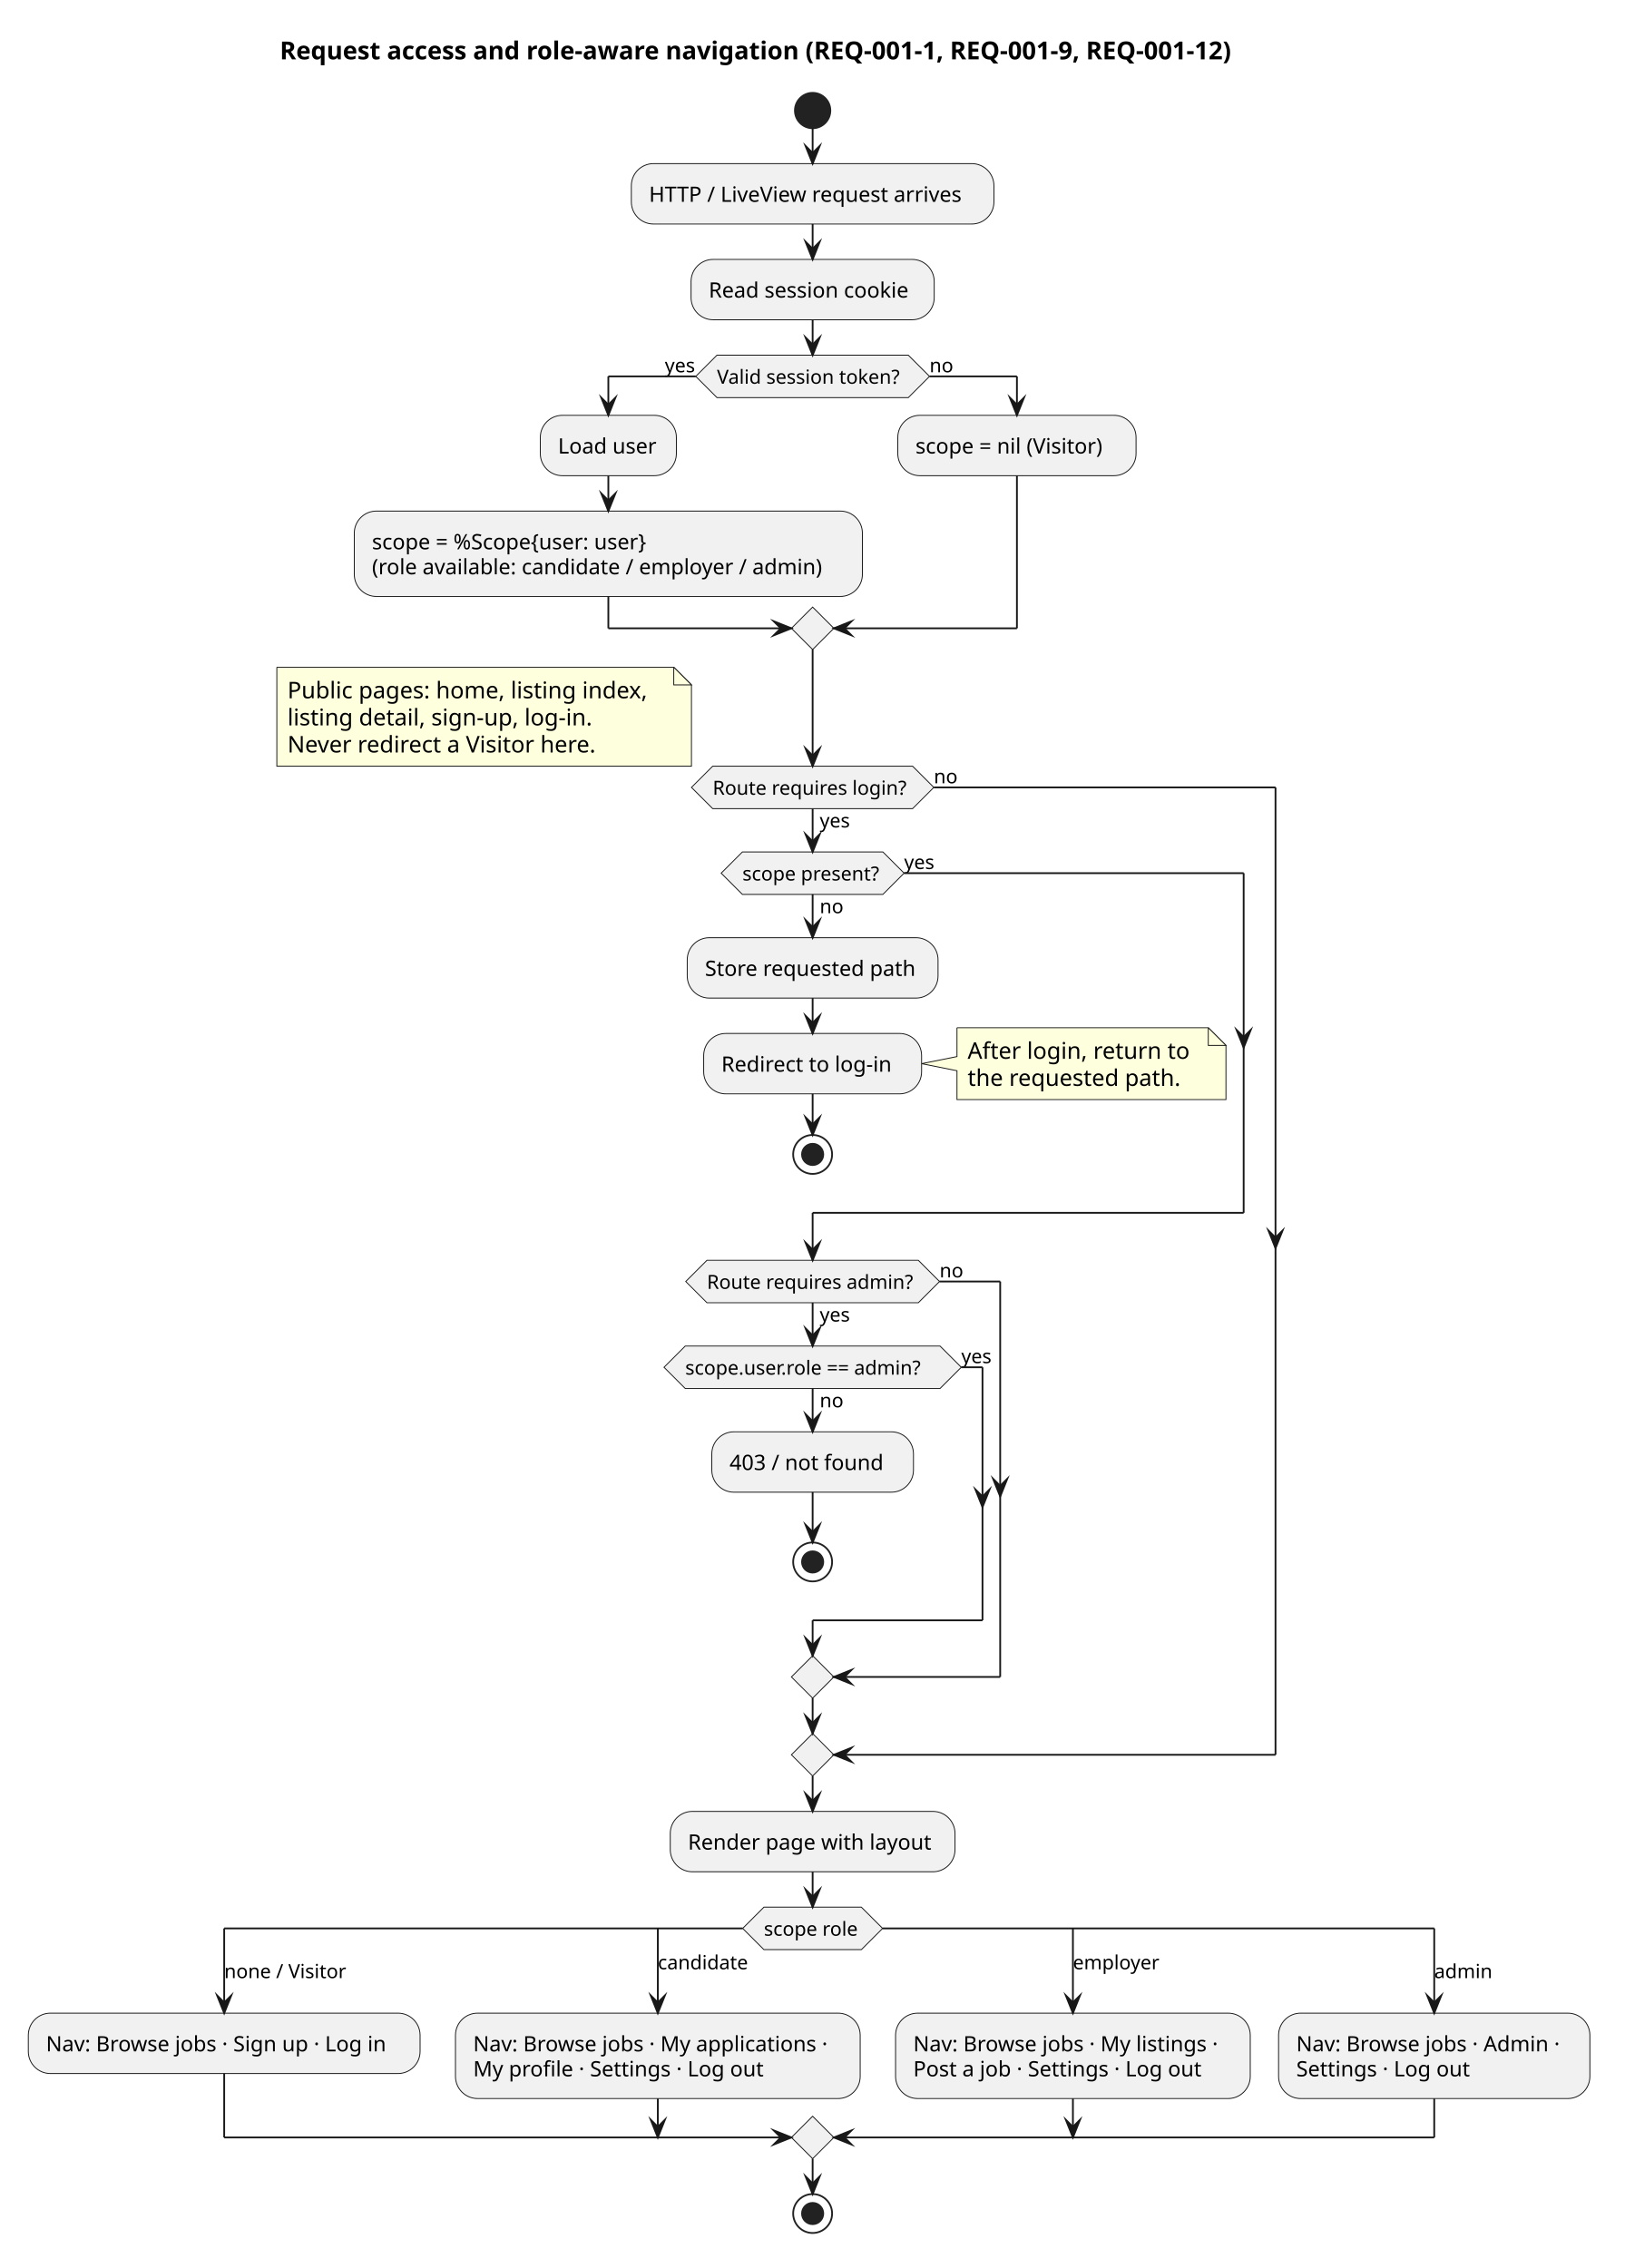
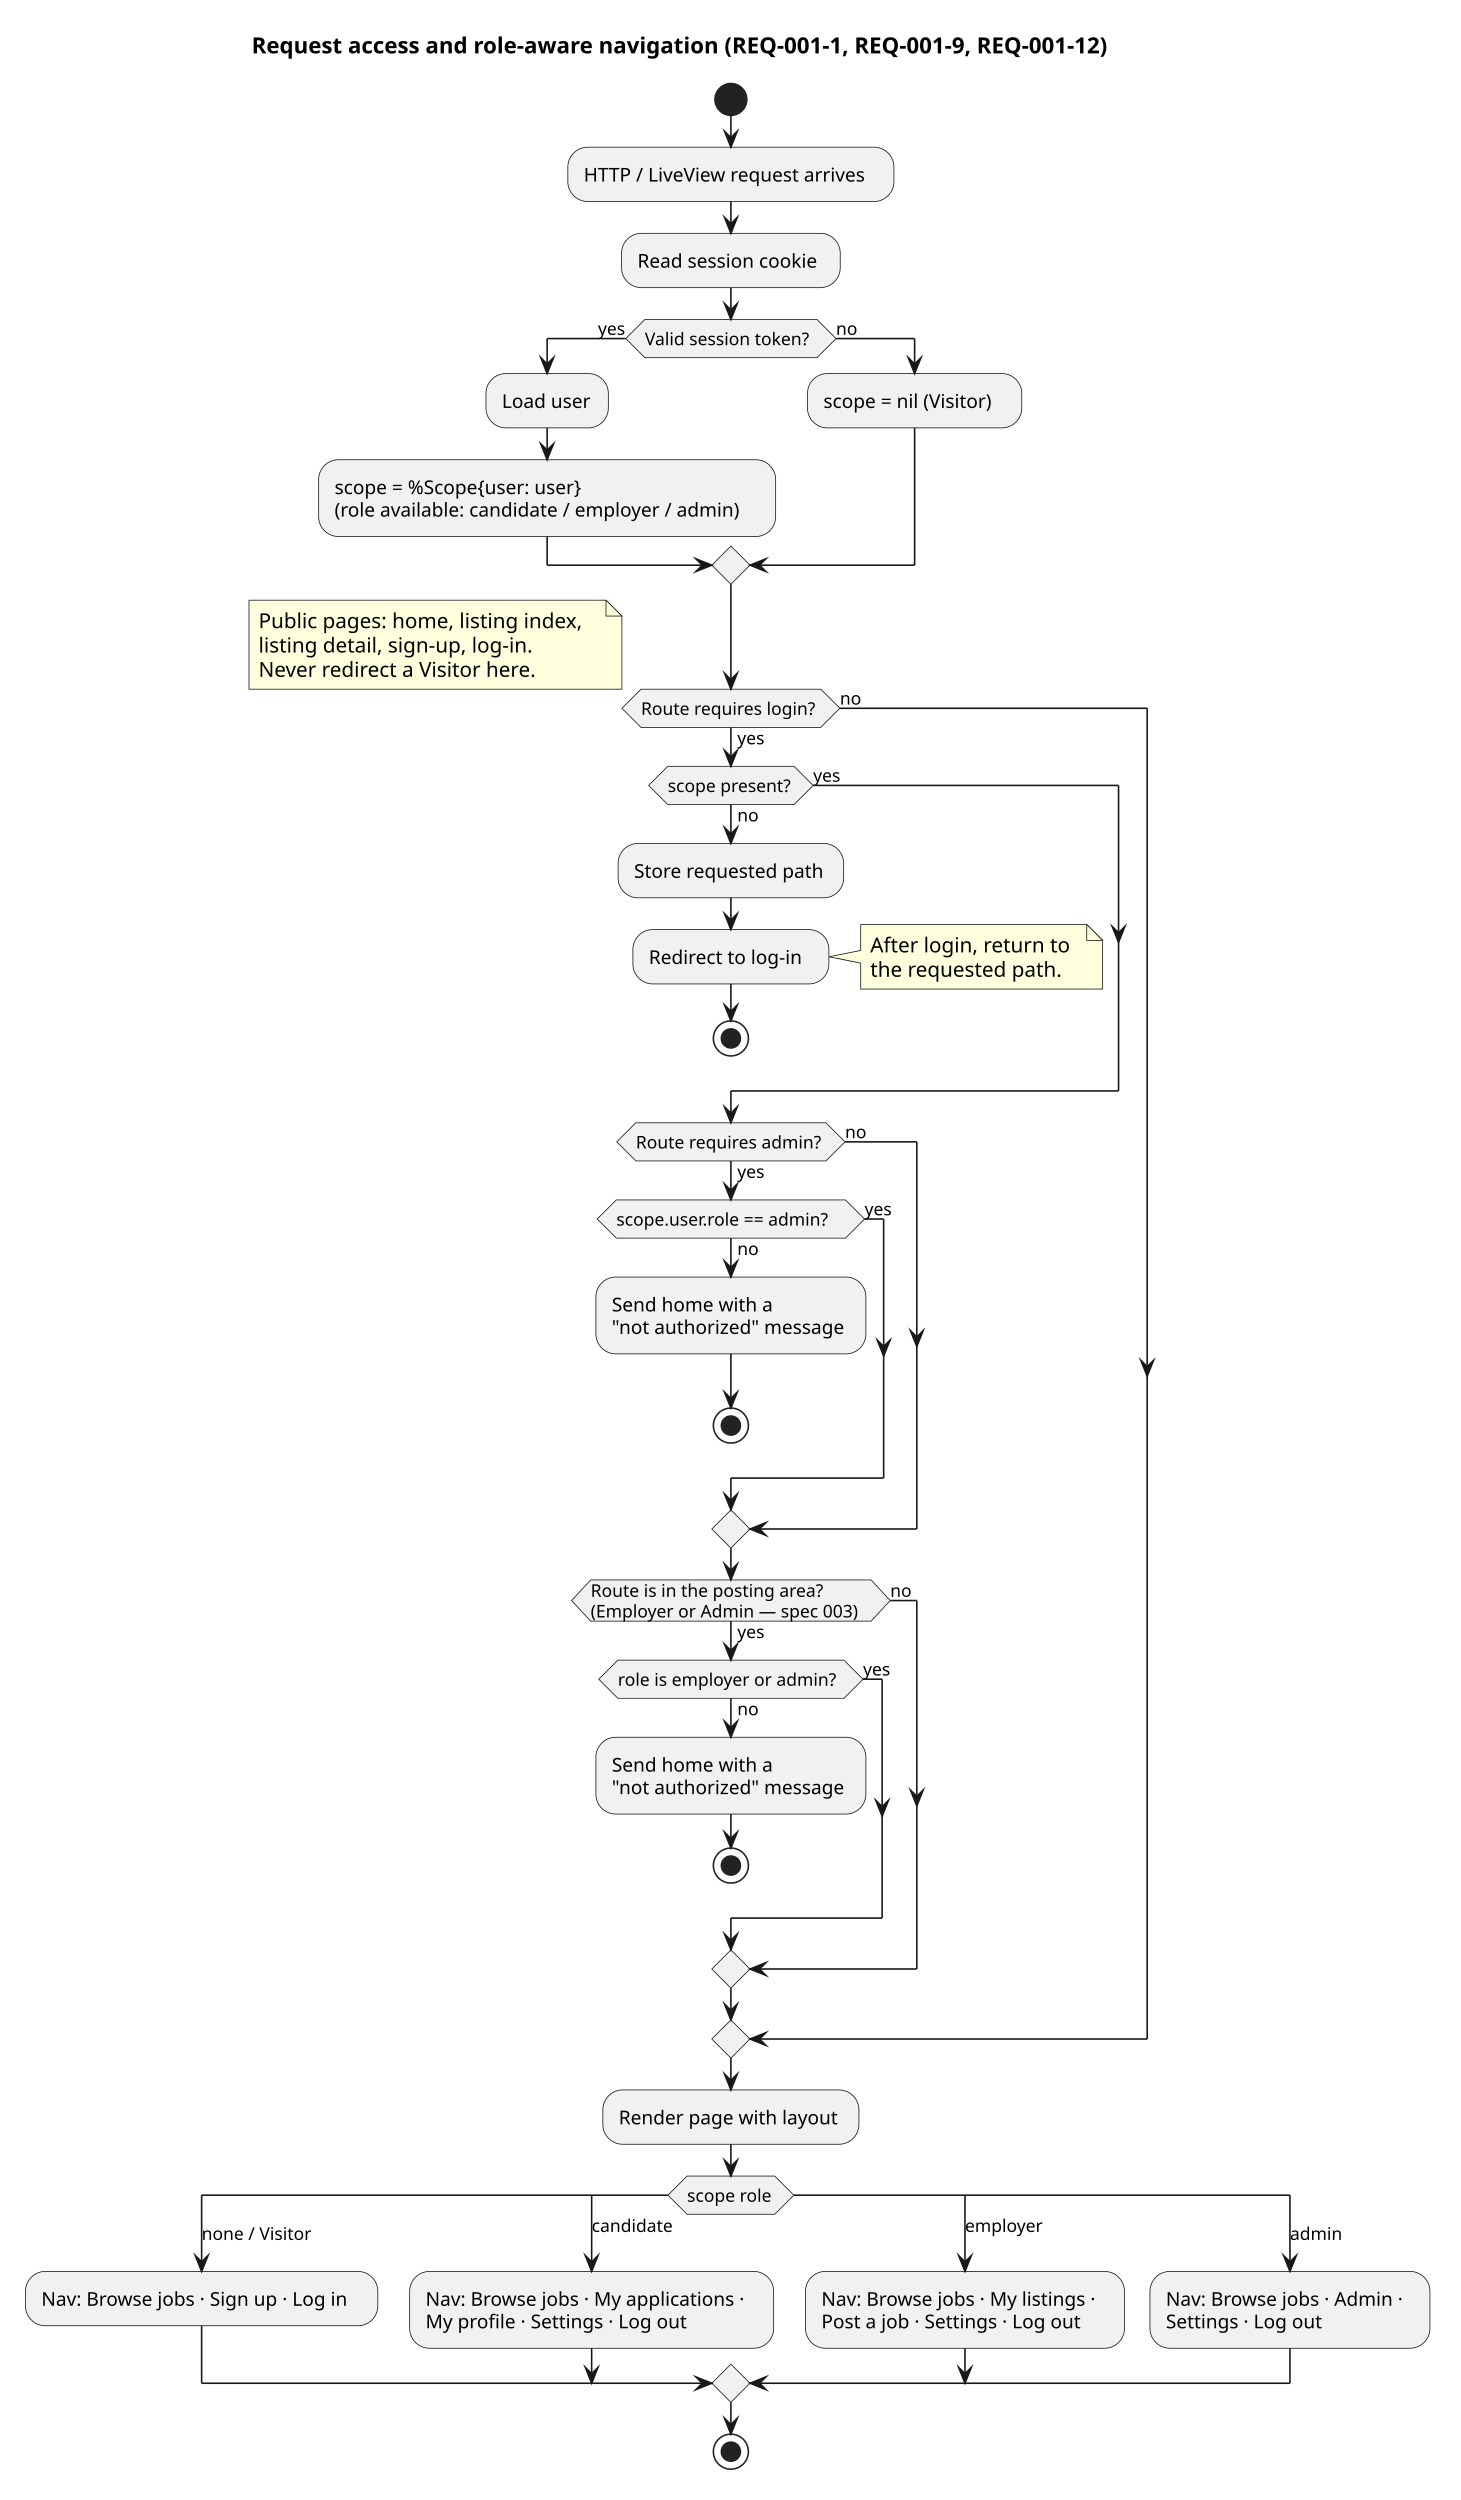
- <svg xmlns="http://www.w3.org/2000/svg" version="1.1" data-diagram-type="ACTIVITY" style="width:918px;height:1282px;background:#FFFFFF;" width="918px" height="1282px" viewBox="0 0 918 1282" zoomAndPan="magnify" preserveAspectRatio="none" contentStyleType="text/css">
+ <svg xmlns="http://www.w3.org/2000/svg" version="1.1" data-diagram-type="ACTIVITY" style="width:918px;height:1571px;background:#FFFFFF;" width="918px" height="1571px" viewBox="0 0 918 1571" zoomAndPan="magnify" preserveAspectRatio="none" contentStyleType="text/css">
  <defs />
  <g font-family="sans-serif" lengthAdjust="spacing">
-     <g class="title" data-source-line="2">
+     <g class="title" data-source-line="3">
      <text x="158.13" y="33.535" fill="#000" font-size="14" textLength="600.318" font-weight="700">Request access and role-aware navigation (REQ-001-1, REQ-001-9, REQ-001-12)</text>
    </g>
    <ellipse cx="459.289" cy="62.488" rx="10" ry="10" fill="#222" style="stroke:#222;stroke-width:1;" />
    <rect x="356.822" y="92.488" width="204.934" height="34.133" fill="#F1F1F1" style="stroke:#181818;stroke-width:0.5;" rx="12.5" ry="12.5" />
    <text x="366.822" y="114.09" fill="#000" font-size="12" textLength="184.934">HTTP / LiveView request arrives</text>
    <rect x="390.575" y="146.621" width="137.428" height="34.133" fill="#F1F1F1" style="stroke:#181818;stroke-width:0.5;" rx="12.5" ry="12.5" />
    <text x="400.575" y="168.223" fill="#000" font-size="12" textLength="117.428">Read session cookie</text>
    <polygon points="405.229,200.754,513.349,200.754,525.349,212.754,513.349,224.754,405.229,224.754,393.229,212.754,405.229,200.754" fill="#F1F1F1" style="stroke:#181818;stroke-width:0.5;stroke-linejoin:miter;stroke-miterlimit:10;" />
    <text x="405.229" y="216.911" fill="#000" font-size="11" textLength="108.12">Valid session token?</text>
    <text x="375.746" y="210.434" fill="#000" font-size="11" textLength="17.483">yes</text>
    <text x="525.349" y="210.434" fill="#000" font-size="11" textLength="13.583">no</text>
    <rect x="305.375" y="234.754" width="76.906" height="34.133" fill="#F1F1F1" style="stroke:#181818;stroke-width:0.5;" rx="12.5" ry="12.5" />
    <text x="315.375" y="256.355" fill="#000" font-size="12" textLength="56.906">Load user</text>
    <rect x="200.237" y="288.887" width="287.182" height="48.266" fill="#F1F1F1" style="stroke:#181818;stroke-width:0.5;" rx="12.5" ry="12.5" />
    <text x="210.237" y="310.488" fill="#000" font-size="12" textLength="158.965">scope = %Scope{user: user}</text>
    <text x="210.237" y="324.621" fill="#000" font-size="12" textLength="267.182">(role available: candidate / employer / admin)</text>
    <rect x="507.419" y="234.754" width="134.662" height="34.133" fill="#F1F1F1" style="stroke:#181818;stroke-width:0.5;" rx="12.5" ry="12.5" />
    <text x="517.419" y="256.355" fill="#000" font-size="12" textLength="114.662">scope = nil (Visitor)</text>
    <polygon points="459.289,343.152,471.289,355.152,459.289,367.152,447.289,355.152,459.289,343.152" fill="#F1F1F1" style="stroke:#181818;stroke-width:0.5;stroke-linejoin:miter;stroke-miterlimit:10;" />
    <path d="M156.467,377.152 L156.467,433.084 L390.799,433.084 L390.799,387.152 L380.799,377.152 L156.467,377.152" style="stroke:#181818;stroke-width:0.5;" fill="#FEFFDD" />
    <path d="M380.799,377.152 L380.799,387.152 L390.799,387.152 L380.799,377.152" style="stroke:#181818;stroke-width:0.5;" fill="#FEFFDD" />
    <text x="162.467" y="394.721" fill="#000" font-size="13" textLength="213.332">Public pages: home, listing index,</text>
    <text x="162.467" y="410.031" fill="#000" font-size="13" textLength="188.125">listing detail, sign-up, log-in.</text>
    <text x="162.467" y="425.342" fill="#000" font-size="13" textLength="181.149">Never redirect a Visitor here.</text>
    <rect x="388.413" y="530.039" width="141.752" height="34.133" fill="#F1F1F1" style="stroke:#181818;stroke-width:0.5;" rx="12.5" ry="12.5" />
    <text x="398.413" y="551.641" fill="#000" font-size="12" textLength="121.752">Store requested path</text>
    <path d="M540.869,580.928 L540.869,597.238 L520.869,601.238 L540.869,605.238 L540.869,621.549 A0,0 0 0 0 540.869,621.549 L692.897,621.549 A0,0 0 0 0 692.897,621.549 L692.897,590.928 L682.897,580.928 L540.869,580.928 A0,0 0 0 0 540.869,580.928" style="stroke:#181818;stroke-width:0.5;" fill="#FEFFDD" />
    <path d="M682.897,580.928 L682.897,590.928 L692.897,590.928 L682.897,580.928" style="stroke:#181818;stroke-width:0.5;" fill="#FEFFDD" />
    <text x="546.869" y="598.496" fill="#000" font-size="13" textLength="131.028">After login, return to</text>
    <text x="546.869" y="613.807" fill="#000" font-size="13" textLength="123.773">the requested path.</text>
    <rect x="397.709" y="584.172" width="123.16" height="34.133" fill="#F1F1F1" style="stroke:#181818;stroke-width:0.5;" rx="12.5" ry="12.5" />
    <text x="407.709" y="605.773" fill="#000" font-size="12" textLength="103.16">Redirect to log-in</text>
    <ellipse cx="459.289" cy="652.549" rx="11" ry="11" fill="none" style="stroke:#222;stroke-width:1;" />
    <ellipse cx="459.289" cy="652.549" rx="6" ry="6" fill="#222" style="stroke:#222;stroke-width:1;" />
    <polygon points="419.589,481.562,498.99,481.562,510.99,493.562,498.99,505.562,419.589,505.562,407.589,493.562,419.589,481.562" fill="#F1F1F1" style="stroke:#181818;stroke-width:0.5;stroke-linejoin:miter;stroke-miterlimit:10;" />
    <text x="463.289" y="516.196" fill="#000" font-size="11" textLength="13.583">no</text>
    <text x="419.589" y="497.719" fill="#000" font-size="11" textLength="79.401">scope present?</text>
    <text x="510.99" y="491.241" fill="#000" font-size="11" textLength="17.483">yes</text>
-     <rect x="402.297" y="809.337" width="113.984" height="34.133" fill="#F1F1F1" style="stroke:#181818;stroke-width:0.5;" rx="12.5" ry="12.5" />
-     <text x="412.297" y="830.938" fill="#000" font-size="12" textLength="93.984">403 / not found</text>
-     <ellipse cx="459.289" cy="882.903" rx="11" ry="11" fill="none" style="stroke:#222;stroke-width:1;" />
-     <ellipse cx="459.289" cy="882.903" rx="6" ry="6" fill="#222" style="stroke:#222;stroke-width:1;" />
-     <polygon points="387.287,760.859,531.291,760.859,543.291,772.859,531.291,784.859,387.287,784.859,375.287,772.859,387.287,760.859" fill="#F1F1F1" style="stroke:#181818;stroke-width:0.5;stroke-linejoin:miter;stroke-miterlimit:10;" />
-     <text x="463.289" y="795.494" fill="#000" font-size="11" textLength="13.583">no</text>
-     <text x="387.287" y="777.017" fill="#000" font-size="11" textLength="144.004">scope.user.role == admin?</text>
-     <text x="543.291" y="770.539" fill="#000" font-size="11" textLength="17.483">yes</text>
-     <polygon points="399.563,712.382,519.016,712.382,531.016,724.382,519.016,736.382,399.563,736.382,387.563,724.382,399.563,712.382" fill="#F1F1F1" style="stroke:#181818;stroke-width:0.5;stroke-linejoin:miter;stroke-miterlimit:10;" />
-     <text x="463.289" y="747.017" fill="#000" font-size="11" textLength="17.483">yes</text>
-     <text x="399.563" y="728.539" fill="#000" font-size="11" textLength="119.453">Route requires admin?</text>
-     <text x="531.016" y="722.062" fill="#000" font-size="11" textLength="13.583">no</text>
-     <polygon points="459.289,935.903,471.289,947.903,459.289,959.903,447.289,947.903,459.289,935.903" fill="#F1F1F1" style="stroke:#181818;stroke-width:0.5;stroke-linejoin:miter;stroke-miterlimit:10;" />
+     <rect x="374.459" y="802.504" width="169.66" height="48.266" fill="#F1F1F1" style="stroke:#181818;stroke-width:0.5;" rx="12.5" ry="12.5" />
+     <text x="384.459" y="824.105" fill="#000" font-size="12" textLength="103.523">Send home with a</text>
+     <text x="384.459" y="838.238" fill="#000" font-size="12" textLength="149.66">"not authorized" message</text>
+     <ellipse cx="459.289" cy="895.825" rx="11" ry="11" fill="none" style="stroke:#222;stroke-width:1;" />
+     <ellipse cx="459.289" cy="895.825" rx="6" ry="6" fill="#222" style="stroke:#222;stroke-width:1;" />
+     <polygon points="387.287,754.026,531.291,754.026,543.291,766.026,531.291,778.026,387.287,778.026,375.287,766.026,387.287,754.026" fill="#F1F1F1" style="stroke:#181818;stroke-width:0.5;stroke-linejoin:miter;stroke-miterlimit:10;" />
+     <text x="463.289" y="788.661" fill="#000" font-size="11" textLength="13.583">no</text>
+     <text x="387.287" y="770.184" fill="#000" font-size="11" textLength="144.004">scope.user.role == admin?</text>
+     <text x="543.291" y="763.706" fill="#000" font-size="11" textLength="17.483">yes</text>
+     <polygon points="399.563,705.549,519.016,705.549,531.016,717.549,519.016,729.549,399.563,729.549,387.563,717.549,399.563,705.549" fill="#F1F1F1" style="stroke:#181818;stroke-width:0.5;stroke-linejoin:miter;stroke-miterlimit:10;" />
+     <text x="463.289" y="740.184" fill="#000" font-size="11" textLength="17.483">yes</text>
+     <text x="399.563" y="721.706" fill="#000" font-size="11" textLength="119.453">Route requires admin?</text>
+     <text x="531.016" y="715.229" fill="#000" font-size="11" textLength="13.583">no</text>
+     <polygon points="459.289,948.825,471.289,960.825,459.289,972.825,447.289,960.825,459.289,948.825" fill="#F1F1F1" style="stroke:#181818;stroke-width:0.5;stroke-linejoin:miter;stroke-miterlimit:10;" />
+     <rect x="374.459" y="1091.69" width="169.66" height="48.266" fill="#F1F1F1" style="stroke:#181818;stroke-width:0.5;" rx="12.5" ry="12.5" />
+     <text x="384.459" y="1113.292" fill="#000" font-size="12" textLength="103.523">Send home with a</text>
+     <text x="384.459" y="1127.425" fill="#000" font-size="12" textLength="149.66">"not authorized" message</text>
+     <ellipse cx="459.289" cy="1172.323" rx="11" ry="11" fill="none" style="stroke:#222;stroke-width:1;" />
+     <ellipse cx="459.289" cy="1172.323" rx="6" ry="6" fill="#222" style="stroke:#222;stroke-width:1;" />
+     <polygon points="388.248,1043.213,530.33,1043.213,542.33,1055.213,530.33,1067.213,388.248,1067.213,376.248,1055.213,388.248,1043.213" fill="#F1F1F1" style="stroke:#181818;stroke-width:0.5;stroke-linejoin:miter;stroke-miterlimit:10;" />
+     <text x="463.289" y="1077.848" fill="#000" font-size="11" textLength="13.583">no</text>
+     <text x="388.248" y="1059.37" fill="#000" font-size="11" textLength="142.082">role is employer or admin?</text>
+     <text x="542.33" y="1052.893" fill="#000" font-size="11" textLength="17.483">yes</text>
+     <polygon points="371.174,992.825,547.405,992.825,559.405,1005.78,547.405,1018.735,371.174,1018.735,359.174,1005.78,371.174,992.825" fill="#F1F1F1" style="stroke:#181818;stroke-width:0.5;stroke-linejoin:miter;stroke-miterlimit:10;" />
+     <text x="463.289" y="1029.37" fill="#000" font-size="11" textLength="17.483">yes</text>
+     <text x="371.174" y="1003.46" fill="#000" font-size="11" textLength="151.733">Route is in the posting area?</text>
+     <text x="371.174" y="1016.415" fill="#000" font-size="11" textLength="176.231">(Employer or Admin — spec 003)</text>
+     <text x="559.405" y="1003.46" fill="#000" font-size="11" textLength="13.583">no</text>
+     <polygon points="459.289,1225.323,471.289,1237.323,459.289,1249.323,447.289,1237.323,459.289,1225.323" fill="#F1F1F1" style="stroke:#181818;stroke-width:0.5;stroke-linejoin:miter;stroke-miterlimit:10;" />
    <polygon points="402.799,433.084,515.78,433.084,527.78,445.084,515.78,457.084,402.799,457.084,390.799,445.084,402.799,433.084" fill="#F1F1F1" style="stroke:#181818;stroke-width:0.5;stroke-linejoin:miter;stroke-miterlimit:10;" />
    <text x="463.289" y="467.719" fill="#000" font-size="11" textLength="17.483">yes</text>
    <text x="402.799" y="449.241" fill="#000" font-size="11" textLength="112.981">Route requires login?</text>
    <text x="527.78" y="442.764" fill="#000" font-size="11" textLength="13.583">no</text>
-     <polygon points="459.289,979.903,471.289,991.903,459.289,1003.903,447.289,991.903,459.289,979.903" fill="#F1F1F1" style="stroke:#181818;stroke-width:0.5;stroke-linejoin:miter;stroke-miterlimit:10;" />
-     <rect x="378.824" y="1023.903" width="160.93" height="34.133" fill="#F1F1F1" style="stroke:#181818;stroke-width:0.5;" rx="12.5" ry="12.5" />
-     <text x="388.824" y="1045.505" fill="#000" font-size="12" textLength="140.93">Render page with layout</text>
-     <polygon points="431.741,1078.036,486.837,1078.036,498.837,1090.036,486.837,1102.036,431.741,1102.036,419.741,1090.036,431.741,1078.036" fill="#F1F1F1" style="stroke:#181818;stroke-width:0.5;stroke-linejoin:miter;stroke-miterlimit:10;" />
-     <text x="431.741" y="1094.193" fill="#000" font-size="11" textLength="55.097">scope role</text>
-     <rect x="16" y="1137.946" width="221.422" height="34.133" fill="#F1F1F1" style="stroke:#181818;stroke-width:0.5;" rx="12.5" ry="12.5" />
-     <text x="26" y="1159.548" fill="#000" font-size="12" textLength="201.422">Nav: Browse jobs · Sign up · Log in</text>
-     <rect x="257.422" y="1137.946" width="228.74" height="48.266" fill="#F1F1F1" style="stroke:#181818;stroke-width:0.5;" rx="12.5" ry="12.5" />
-     <text x="267.422" y="1159.548" fill="#000" font-size="12" textLength="208.74">Nav: Browse jobs · My applications ·</text>
-     <text x="267.422" y="1173.681" fill="#000" font-size="12" textLength="172.049">My profile · Settings · Log out</text>
-     <rect x="506.162" y="1137.946" width="200.463" height="48.266" fill="#F1F1F1" style="stroke:#181818;stroke-width:0.5;" rx="12.5" ry="12.5" />
-     <text x="516.162" y="1159.548" fill="#000" font-size="12" textLength="180.463">Nav: Browse jobs · My listings ·</text>
-     <text x="516.162" y="1173.681" fill="#000" font-size="12" textLength="171.182">Post a job · Settings · Log out</text>
-     <rect x="722.625" y="1137.946" width="175.953" height="48.266" fill="#F1F1F1" style="stroke:#181818;stroke-width:0.5;" rx="12.5" ry="12.5" />
-     <text x="732.625" y="1159.548" fill="#000" font-size="12" textLength="155.953">Nav: Browse jobs · Admin ·</text>
-     <text x="732.625" y="1173.681" fill="#000" font-size="12" textLength="102.387">Settings · Log out</text>
-     <polygon points="459.289,1196.212,459.289,1196.212,471.289,1208.212,459.289,1220.212,459.289,1220.212,447.289,1208.212,459.289,1196.212" fill="#F1F1F1" style="stroke:#181818;stroke-width:0.5;stroke-linejoin:miter;stroke-miterlimit:10;" />
-     <ellipse cx="459.289" cy="1251.212" rx="11" ry="11" fill="none" style="stroke:#222;stroke-width:1;" />
-     <ellipse cx="459.289" cy="1251.212" rx="6" ry="6" fill="#222" style="stroke:#222;stroke-width:1;" />
+     <polygon points="459.289,1269.323,471.289,1281.323,459.289,1293.323,447.289,1281.323,459.289,1269.323" fill="#F1F1F1" style="stroke:#181818;stroke-width:0.5;stroke-linejoin:miter;stroke-miterlimit:10;" />
+     <rect x="378.824" y="1313.323" width="160.93" height="34.133" fill="#F1F1F1" style="stroke:#181818;stroke-width:0.5;" rx="12.5" ry="12.5" />
+     <text x="388.824" y="1334.925" fill="#000" font-size="12" textLength="140.93">Render page with layout</text>
+     <polygon points="431.741,1367.456,486.837,1367.456,498.837,1379.456,486.837,1391.456,431.741,1391.456,419.741,1379.456,431.741,1367.456" fill="#F1F1F1" style="stroke:#181818;stroke-width:0.5;stroke-linejoin:miter;stroke-miterlimit:10;" />
+     <text x="431.741" y="1383.613" fill="#000" font-size="11" textLength="55.097">scope role</text>
+     <rect x="16" y="1427.366" width="221.422" height="34.133" fill="#F1F1F1" style="stroke:#181818;stroke-width:0.5;" rx="12.5" ry="12.5" />
+     <text x="26" y="1448.968" fill="#000" font-size="12" textLength="201.422">Nav: Browse jobs · Sign up · Log in</text>
+     <rect x="257.422" y="1427.366" width="228.74" height="48.266" fill="#F1F1F1" style="stroke:#181818;stroke-width:0.5;" rx="12.5" ry="12.5" />
+     <text x="267.422" y="1448.968" fill="#000" font-size="12" textLength="208.74">Nav: Browse jobs · My applications ·</text>
+     <text x="267.422" y="1463.101" fill="#000" font-size="12" textLength="172.049">My profile · Settings · Log out</text>
+     <rect x="506.162" y="1427.366" width="200.463" height="48.266" fill="#F1F1F1" style="stroke:#181818;stroke-width:0.5;" rx="12.5" ry="12.5" />
+     <text x="516.162" y="1448.968" fill="#000" font-size="12" textLength="180.463">Nav: Browse jobs · My listings ·</text>
+     <text x="516.162" y="1463.101" fill="#000" font-size="12" textLength="171.182">Post a job · Settings · Log out</text>
+     <rect x="722.625" y="1427.366" width="175.953" height="48.266" fill="#F1F1F1" style="stroke:#181818;stroke-width:0.5;" rx="12.5" ry="12.5" />
+     <text x="732.625" y="1448.968" fill="#000" font-size="12" textLength="155.953">Nav: Browse jobs · Admin ·</text>
+     <text x="732.625" y="1463.101" fill="#000" font-size="12" textLength="102.387">Settings · Log out</text>
+     <polygon points="459.289,1485.632,459.289,1485.632,471.289,1497.632,459.289,1509.632,459.289,1509.632,447.289,1497.632,459.289,1485.632" fill="#F1F1F1" style="stroke:#181818;stroke-width:0.5;stroke-linejoin:miter;stroke-miterlimit:10;" />
+     <ellipse cx="459.289" cy="1540.632" rx="11" ry="11" fill="none" style="stroke:#222;stroke-width:1;" />
+     <ellipse cx="459.289" cy="1540.632" rx="6" ry="6" fill="#222" style="stroke:#222;stroke-width:1;" />
    <line x1="459.289" y1="72.488" x2="459.289" y2="92.488" style="stroke:#181818;stroke-width:1;" />
    <polygon points="455.289,82.488,459.289,92.488,463.289,82.488,459.289,86.488" fill="#181818" style="stroke:#181818;stroke-width:1;stroke-linejoin:miter;stroke-miterlimit:10;" />
    <line x1="459.289" y1="126.621" x2="459.289" y2="146.621" style="stroke:#181818;stroke-width:1;" />
    <polygon points="455.289,136.621,459.289,146.621,463.289,136.621,459.289,140.621" fill="#181818" style="stroke:#181818;stroke-width:1;stroke-linejoin:miter;stroke-miterlimit:10;" />
    <line x1="343.828" y1="268.887" x2="343.828" y2="288.887" style="stroke:#181818;stroke-width:1;" />
    <polygon points="339.828,278.887,343.828,288.887,347.828,278.887,343.828,282.887" fill="#181818" style="stroke:#181818;stroke-width:1;stroke-linejoin:miter;stroke-miterlimit:10;" />
    <line x1="393.229" y1="212.754" x2="343.828" y2="212.754" style="stroke:#181818;stroke-width:1;" />
    <line x1="343.828" y1="212.754" x2="343.828" y2="234.754" style="stroke:#181818;stroke-width:1;" />
    <polygon points="339.828,224.754,343.828,234.754,347.828,224.754,343.828,228.754" fill="#181818" style="stroke:#181818;stroke-width:1;stroke-linejoin:miter;stroke-miterlimit:10;" />
    <line x1="525.349" y1="212.754" x2="574.75" y2="212.754" style="stroke:#181818;stroke-width:1;" />
    <line x1="574.75" y1="212.754" x2="574.75" y2="234.754" style="stroke:#181818;stroke-width:1;" />
    <polygon points="570.75,224.754,574.75,234.754,578.75,224.754,574.75,228.754" fill="#181818" style="stroke:#181818;stroke-width:1;stroke-linejoin:miter;stroke-miterlimit:10;" />
    <line x1="343.828" y1="337.152" x2="343.828" y2="355.152" style="stroke:#181818;stroke-width:1;" />
    <line x1="343.828" y1="355.152" x2="447.289" y2="355.152" style="stroke:#181818;stroke-width:1;" />
    <polygon points="437.289,351.152,447.289,355.152,437.289,359.152,441.289,355.152" fill="#181818" style="stroke:#181818;stroke-width:1;stroke-linejoin:miter;stroke-miterlimit:10;" />
    <line x1="574.75" y1="268.887" x2="574.75" y2="355.152" style="stroke:#181818;stroke-width:1;" />
    <line x1="574.75" y1="355.152" x2="471.289" y2="355.152" style="stroke:#181818;stroke-width:1;" />
    <polygon points="481.289,351.152,471.289,355.152,481.289,359.152,477.289,355.152" fill="#181818" style="stroke:#181818;stroke-width:1;stroke-linejoin:miter;stroke-miterlimit:10;" />
    <line x1="459.289" y1="180.754" x2="459.289" y2="200.754" style="stroke:#181818;stroke-width:1;" />
    <polygon points="455.289,190.754,459.289,200.754,463.289,190.754,459.289,194.754" fill="#181818" style="stroke:#181818;stroke-width:1;stroke-linejoin:miter;stroke-miterlimit:10;" />
    <line x1="459.289" y1="564.172" x2="459.289" y2="584.172" style="stroke:#181818;stroke-width:1;" />
    <polygon points="455.289,574.172,459.289,584.172,463.289,574.172,459.289,578.172" fill="#181818" style="stroke:#181818;stroke-width:1;stroke-linejoin:miter;stroke-miterlimit:10;" />
    <line x1="459.289" y1="618.305" x2="459.289" y2="641.549" style="stroke:#181818;stroke-width:1;" />
    <polygon points="455.289,631.549,459.289,641.549,463.289,631.549,459.289,635.549" fill="#181818" style="stroke:#181818;stroke-width:1;stroke-linejoin:miter;stroke-miterlimit:10;" />
    <line x1="459.289" y1="505.562" x2="459.289" y2="530.039" style="stroke:#181818;stroke-width:1;" />
    <polygon points="455.289,520.039,459.289,530.039,463.289,520.039,459.289,524.039" fill="#181818" style="stroke:#181818;stroke-width:1;stroke-linejoin:miter;stroke-miterlimit:10;" />
    <line x1="510.99" y1="493.562" x2="702.897" y2="493.562" style="stroke:#181818;stroke-width:1;" />
    <polygon points="698.897,582.172,702.897,592.172,706.897,582.172,702.897,586.172" fill="#181818" style="stroke:#181818;stroke-width:1;stroke-linejoin:miter;stroke-miterlimit:10;" />
    <line x1="702.897" y1="493.562" x2="702.897" y2="685.549" style="stroke:#181818;stroke-width:1;" />
    <line x1="702.897" y1="685.549" x2="459.289" y2="685.549" style="stroke:#181818;stroke-width:1;" />
-     <line x1="459.289" y1="685.549" x2="459.289" y2="712.382" style="stroke:#181818;stroke-width:1;" />
-     <polygon points="455.289,702.382,459.289,712.382,463.289,702.382,459.289,706.382" fill="#181818" style="stroke:#181818;stroke-width:1;stroke-linejoin:miter;stroke-miterlimit:10;" />
-     <line x1="459.289" y1="843.47" x2="459.289" y2="871.903" style="stroke:#181818;stroke-width:1;" />
-     <polygon points="455.289,861.903,459.289,871.903,463.289,861.903,459.289,865.903" fill="#181818" style="stroke:#181818;stroke-width:1;stroke-linejoin:miter;stroke-miterlimit:10;" />
-     <line x1="459.289" y1="784.859" x2="459.289" y2="809.337" style="stroke:#181818;stroke-width:1;" />
-     <polygon points="455.289,799.337,459.289,809.337,463.289,799.337,459.289,803.337" fill="#181818" style="stroke:#181818;stroke-width:1;stroke-linejoin:miter;stroke-miterlimit:10;" />
-     <line x1="543.291" y1="772.859" x2="555.291" y2="772.859" style="stroke:#181818;stroke-width:1;" />
-     <polygon points="551.291,841.903,555.291,851.903,559.291,841.903,555.291,845.903" fill="#181818" style="stroke:#181818;stroke-width:1;stroke-linejoin:miter;stroke-miterlimit:10;" />
-     <line x1="555.291" y1="772.859" x2="555.291" y2="915.903" style="stroke:#181818;stroke-width:1;" />
-     <line x1="555.291" y1="915.903" x2="459.289" y2="915.903" style="stroke:#181818;stroke-width:1;" />
-     <line x1="459.289" y1="915.903" x2="459.289" y2="935.903" style="stroke:#181818;stroke-width:1;" />
-     <polygon points="455.289,925.903,459.289,935.903,463.289,925.903,459.289,929.903" fill="#181818" style="stroke:#181818;stroke-width:1;stroke-linejoin:miter;stroke-miterlimit:10;" />
-     <line x1="459.289" y1="736.382" x2="459.289" y2="760.859" style="stroke:#181818;stroke-width:1;" />
-     <polygon points="455.289,750.859,459.289,760.859,463.289,750.859,459.289,754.859" fill="#181818" style="stroke:#181818;stroke-width:1;stroke-linejoin:miter;stroke-miterlimit:10;" />
-     <line x1="531.016" y1="724.382" x2="565.291" y2="724.382" style="stroke:#181818;stroke-width:1;" />
-     <polygon points="561.291,835.903,565.291,845.903,569.291,835.903,565.291,839.903" fill="#181818" style="stroke:#181818;stroke-width:1;stroke-linejoin:miter;stroke-miterlimit:10;" />
-     <line x1="565.291" y1="724.382" x2="565.291" y2="947.903" style="stroke:#181818;stroke-width:1;" />
-     <line x1="565.291" y1="947.903" x2="471.289" y2="947.903" style="stroke:#181818;stroke-width:1;" />
-     <polygon points="481.289,943.903,471.289,947.903,481.289,951.903,477.289,947.903" fill="#181818" style="stroke:#181818;stroke-width:1;stroke-linejoin:miter;stroke-miterlimit:10;" />
+     <line x1="459.289" y1="685.549" x2="459.289" y2="705.549" style="stroke:#181818;stroke-width:1;" />
+     <polygon points="455.289,695.549,459.289,705.549,463.289,695.549,459.289,699.549" fill="#181818" style="stroke:#181818;stroke-width:1;stroke-linejoin:miter;stroke-miterlimit:10;" />
+     <line x1="459.289" y1="850.77" x2="459.289" y2="884.825" style="stroke:#181818;stroke-width:1;" />
+     <polygon points="455.289,874.825,459.289,884.825,463.289,874.825,459.289,878.825" fill="#181818" style="stroke:#181818;stroke-width:1;stroke-linejoin:miter;stroke-miterlimit:10;" />
+     <line x1="459.289" y1="778.026" x2="459.289" y2="802.504" style="stroke:#181818;stroke-width:1;" />
+     <polygon points="455.289,792.504,459.289,802.504,463.289,792.504,459.289,796.504" fill="#181818" style="stroke:#181818;stroke-width:1;stroke-linejoin:miter;stroke-miterlimit:10;" />
+     <line x1="543.291" y1="766.026" x2="555.291" y2="766.026" style="stroke:#181818;stroke-width:1;" />
+     <polygon points="551.291,842.137,555.291,852.137,559.291,842.137,555.291,846.137" fill="#181818" style="stroke:#181818;stroke-width:1;stroke-linejoin:miter;stroke-miterlimit:10;" />
+     <line x1="555.291" y1="766.026" x2="555.291" y2="928.825" style="stroke:#181818;stroke-width:1;" />
+     <line x1="555.291" y1="928.825" x2="459.289" y2="928.825" style="stroke:#181818;stroke-width:1;" />
+     <line x1="459.289" y1="928.825" x2="459.289" y2="948.825" style="stroke:#181818;stroke-width:1;" />
+     <polygon points="455.289,938.825,459.289,948.825,463.289,938.825,459.289,942.825" fill="#181818" style="stroke:#181818;stroke-width:1;stroke-linejoin:miter;stroke-miterlimit:10;" />
+     <line x1="459.289" y1="729.549" x2="459.289" y2="754.026" style="stroke:#181818;stroke-width:1;" />
+     <polygon points="455.289,744.026,459.289,754.026,463.289,744.026,459.289,748.026" fill="#181818" style="stroke:#181818;stroke-width:1;stroke-linejoin:miter;stroke-miterlimit:10;" />
+     <line x1="531.016" y1="717.549" x2="576.119" y2="717.549" style="stroke:#181818;stroke-width:1;" />
+     <polygon points="572.119,836.137,576.119,846.137,580.119,836.137,576.119,840.137" fill="#181818" style="stroke:#181818;stroke-width:1;stroke-linejoin:miter;stroke-miterlimit:10;" />
+     <line x1="576.119" y1="717.549" x2="576.119" y2="960.825" style="stroke:#181818;stroke-width:1;" />
+     <line x1="576.119" y1="960.825" x2="471.289" y2="960.825" style="stroke:#181818;stroke-width:1;" />
+     <polygon points="481.289,956.825,471.289,960.825,481.289,964.825,477.289,960.825" fill="#181818" style="stroke:#181818;stroke-width:1;stroke-linejoin:miter;stroke-miterlimit:10;" />
+     <line x1="459.289" y1="1139.956" x2="459.289" y2="1161.323" style="stroke:#181818;stroke-width:1;" />
+     <polygon points="455.289,1151.323,459.289,1161.323,463.289,1151.323,459.289,1155.323" fill="#181818" style="stroke:#181818;stroke-width:1;stroke-linejoin:miter;stroke-miterlimit:10;" />
+     <line x1="459.289" y1="1067.213" x2="459.289" y2="1091.69" style="stroke:#181818;stroke-width:1;" />
+     <polygon points="455.289,1081.69,459.289,1091.69,463.289,1081.69,459.289,1085.69" fill="#181818" style="stroke:#181818;stroke-width:1;stroke-linejoin:miter;stroke-miterlimit:10;" />
+     <line x1="542.33" y1="1055.213" x2="554.33" y2="1055.213" style="stroke:#181818;stroke-width:1;" />
+     <polygon points="550.33,1131.323,554.33,1141.323,558.33,1131.323,554.33,1135.323" fill="#181818" style="stroke:#181818;stroke-width:1;stroke-linejoin:miter;stroke-miterlimit:10;" />
+     <line x1="554.33" y1="1055.213" x2="554.33" y2="1205.323" style="stroke:#181818;stroke-width:1;" />
+     <line x1="554.33" y1="1205.323" x2="459.289" y2="1205.323" style="stroke:#181818;stroke-width:1;" />
+     <line x1="459.289" y1="1205.323" x2="459.289" y2="1225.323" style="stroke:#181818;stroke-width:1;" />
+     <polygon points="455.289,1215.323,459.289,1225.323,463.289,1215.323,459.289,1219.323" fill="#181818" style="stroke:#181818;stroke-width:1;stroke-linejoin:miter;stroke-miterlimit:10;" />
+     <line x1="459.289" y1="1018.735" x2="459.289" y2="1043.213" style="stroke:#181818;stroke-width:1;" />
+     <polygon points="455.289,1033.213,459.289,1043.213,463.289,1033.213,459.289,1037.213" fill="#181818" style="stroke:#181818;stroke-width:1;stroke-linejoin:miter;stroke-miterlimit:10;" />
+     <line x1="559.405" y1="1005.78" x2="576.119" y2="1005.78" style="stroke:#181818;stroke-width:1;" />
+     <polygon points="572.119,1124.846,576.119,1134.846,580.119,1124.846,576.119,1128.846" fill="#181818" style="stroke:#181818;stroke-width:1;stroke-linejoin:miter;stroke-miterlimit:10;" />
+     <line x1="576.119" y1="1005.78" x2="576.119" y2="1237.323" style="stroke:#181818;stroke-width:1;" />
+     <line x1="576.119" y1="1237.323" x2="471.289" y2="1237.323" style="stroke:#181818;stroke-width:1;" />
+     <polygon points="481.289,1233.323,471.289,1237.323,481.289,1241.323,477.289,1237.323" fill="#181818" style="stroke:#181818;stroke-width:1;stroke-linejoin:miter;stroke-miterlimit:10;" />
+     <line x1="459.289" y1="972.825" x2="459.289" y2="992.825" style="stroke:#181818;stroke-width:1;" />
+     <polygon points="455.289,982.825,459.289,992.825,463.289,982.825,459.289,986.825" fill="#181818" style="stroke:#181818;stroke-width:1;stroke-linejoin:miter;stroke-miterlimit:10;" />
    <line x1="459.289" y1="457.084" x2="459.289" y2="481.562" style="stroke:#181818;stroke-width:1;" />
    <polygon points="455.289,471.562,459.289,481.562,463.289,471.562,459.289,475.562" fill="#181818" style="stroke:#181818;stroke-width:1;stroke-linejoin:miter;stroke-miterlimit:10;" />
    <line x1="527.78" y1="445.084" x2="720.897" y2="445.084" style="stroke:#181818;stroke-width:1;" />
-     <polygon points="716.897,695.549,720.897,705.549,724.897,695.549,720.897,699.549" fill="#181818" style="stroke:#181818;stroke-width:1;stroke-linejoin:miter;stroke-miterlimit:10;" />
-     <line x1="720.897" y1="445.084" x2="720.897" y2="991.903" style="stroke:#181818;stroke-width:1;" />
-     <line x1="720.897" y1="991.903" x2="471.289" y2="991.903" style="stroke:#181818;stroke-width:1;" />
-     <polygon points="481.289,987.903,471.289,991.903,481.289,995.903,477.289,991.903" fill="#181818" style="stroke:#181818;stroke-width:1;stroke-linejoin:miter;stroke-miterlimit:10;" />
-     <line x1="459.289" y1="959.903" x2="459.289" y2="979.903" style="stroke:#181818;stroke-width:1;" />
-     <polygon points="455.289,969.903,459.289,979.903,463.289,969.903,459.289,973.903" fill="#181818" style="stroke:#181818;stroke-width:1;stroke-linejoin:miter;stroke-miterlimit:10;" />
+     <polygon points="716.897,854.825,720.897,864.825,724.897,854.825,720.897,858.825" fill="#181818" style="stroke:#181818;stroke-width:1;stroke-linejoin:miter;stroke-miterlimit:10;" />
+     <line x1="720.897" y1="445.084" x2="720.897" y2="1281.323" style="stroke:#181818;stroke-width:1;" />
+     <line x1="720.897" y1="1281.323" x2="471.289" y2="1281.323" style="stroke:#181818;stroke-width:1;" />
+     <polygon points="481.289,1277.323,471.289,1281.323,481.289,1285.323,477.289,1281.323" fill="#181818" style="stroke:#181818;stroke-width:1;stroke-linejoin:miter;stroke-miterlimit:10;" />
+     <line x1="459.289" y1="1249.323" x2="459.289" y2="1269.323" style="stroke:#181818;stroke-width:1;" />
+     <polygon points="455.289,1259.323,459.289,1269.323,463.289,1259.323,459.289,1263.323" fill="#181818" style="stroke:#181818;stroke-width:1;stroke-linejoin:miter;stroke-miterlimit:10;" />
    <line x1="459.289" y1="367.152" x2="459.289" y2="433.084" style="stroke:#181818;stroke-width:1;" />
    <polygon points="455.289,423.084,459.289,433.084,463.289,423.084,459.289,427.084" fill="#181818" style="stroke:#181818;stroke-width:1;stroke-linejoin:miter;stroke-miterlimit:10;" />
-     <line x1="459.289" y1="1003.903" x2="459.289" y2="1023.903" style="stroke:#181818;stroke-width:1;" />
-     <polygon points="455.289,1013.903,459.289,1023.903,463.289,1013.903,459.289,1017.903" fill="#181818" style="stroke:#181818;stroke-width:1;stroke-linejoin:miter;stroke-miterlimit:10;" />
-     <line x1="419.741" y1="1090.036" x2="126.711" y2="1090.036" style="stroke:#181818;stroke-width:1;" />
-     <line x1="126.711" y1="1090.036" x2="126.711" y2="1137.946" style="stroke:#181818;stroke-width:1;" />
-     <polygon points="122.711,1127.946,126.711,1137.946,130.711,1127.946,126.711,1131.946" fill="#181818" style="stroke:#181818;stroke-width:1;stroke-linejoin:miter;stroke-miterlimit:10;" />
-     <text x="126.711" y="1118.148" fill="#000" font-size="11" textLength="73.799">none / Visitor</text>
-     <line x1="498.837" y1="1090.036" x2="810.602" y2="1090.036" style="stroke:#181818;stroke-width:1;" />
-     <line x1="810.602" y1="1090.036" x2="810.602" y2="1137.946" style="stroke:#181818;stroke-width:1;" />
-     <polygon points="806.602,1127.946,810.602,1137.946,814.602,1127.946,810.602,1131.946" fill="#181818" style="stroke:#181818;stroke-width:1;stroke-linejoin:miter;stroke-miterlimit:10;" />
-     <text x="810.602" y="1118.148" fill="#000" font-size="11" textLength="33.274">admin</text>
-     <line x1="371.792" y1="1090.036" x2="371.792" y2="1137.946" style="stroke:#181818;stroke-width:1;" />
-     <polygon points="367.792,1127.946,371.792,1137.946,375.792,1127.946,371.792,1131.946" fill="#181818" style="stroke:#181818;stroke-width:1;stroke-linejoin:miter;stroke-miterlimit:10;" />
-     <text x="371.792" y="1113.148" fill="#000" font-size="11" textLength="51.879">candidate</text>
-     <line x1="606.394" y1="1090.036" x2="606.394" y2="1137.946" style="stroke:#181818;stroke-width:1;" />
-     <polygon points="602.394,1127.946,606.394,1137.946,610.394,1127.946,606.394,1131.946" fill="#181818" style="stroke:#181818;stroke-width:1;stroke-linejoin:miter;stroke-miterlimit:10;" />
-     <text x="606.394" y="1113.148" fill="#000" font-size="11" textLength="49.634">employer</text>
-     <line x1="126.711" y1="1172.079" x2="126.711" y2="1208.212" style="stroke:#181818;stroke-width:1;" />
-     <line x1="126.711" y1="1208.212" x2="447.289" y2="1208.212" style="stroke:#181818;stroke-width:1;" />
-     <polygon points="437.289,1204.212,447.289,1208.212,437.289,1212.212,441.289,1208.212" fill="#181818" style="stroke:#181818;stroke-width:1;stroke-linejoin:miter;stroke-miterlimit:10;" />
-     <line x1="810.602" y1="1186.212" x2="810.602" y2="1208.212" style="stroke:#181818;stroke-width:1;" />
-     <line x1="810.602" y1="1208.212" x2="471.289" y2="1208.212" style="stroke:#181818;stroke-width:1;" />
-     <polygon points="481.289,1204.212,471.289,1208.212,481.289,1212.212,477.289,1208.212" fill="#181818" style="stroke:#181818;stroke-width:1;stroke-linejoin:miter;stroke-miterlimit:10;" />
-     <line x1="371.792" y1="1186.212" x2="371.792" y2="1208.212" style="stroke:#181818;stroke-width:1;" />
-     <polygon points="367.792,1198.212,371.792,1208.212,375.792,1198.212,371.792,1202.212" fill="#181818" style="stroke:#181818;stroke-width:1;stroke-linejoin:miter;stroke-miterlimit:10;" />
-     <line x1="606.394" y1="1186.212" x2="606.394" y2="1208.212" style="stroke:#181818;stroke-width:1;" />
-     <polygon points="602.394,1198.212,606.394,1208.212,610.394,1198.212,606.394,1202.212" fill="#181818" style="stroke:#181818;stroke-width:1;stroke-linejoin:miter;stroke-miterlimit:10;" />
-     <line x1="459.289" y1="1058.036" x2="459.289" y2="1078.036" style="stroke:#181818;stroke-width:1;" />
-     <polygon points="455.289,1068.036,459.289,1078.036,463.289,1068.036,459.289,1072.036" fill="#181818" style="stroke:#181818;stroke-width:1;stroke-linejoin:miter;stroke-miterlimit:10;" />
-     <line x1="459.289" y1="1220.212" x2="459.289" y2="1240.212" style="stroke:#181818;stroke-width:1;" />
-     <polygon points="455.289,1230.212,459.289,1240.212,463.289,1230.212,459.289,1234.212" fill="#181818" style="stroke:#181818;stroke-width:1;stroke-linejoin:miter;stroke-miterlimit:10;" />
+     <line x1="459.289" y1="1293.323" x2="459.289" y2="1313.323" style="stroke:#181818;stroke-width:1;" />
+     <polygon points="455.289,1303.323,459.289,1313.323,463.289,1303.323,459.289,1307.323" fill="#181818" style="stroke:#181818;stroke-width:1;stroke-linejoin:miter;stroke-miterlimit:10;" />
+     <line x1="419.741" y1="1379.456" x2="126.711" y2="1379.456" style="stroke:#181818;stroke-width:1;" />
+     <line x1="126.711" y1="1379.456" x2="126.711" y2="1427.366" style="stroke:#181818;stroke-width:1;" />
+     <polygon points="122.711,1417.366,126.711,1427.366,130.711,1417.366,126.711,1421.366" fill="#181818" style="stroke:#181818;stroke-width:1;stroke-linejoin:miter;stroke-miterlimit:10;" />
+     <text x="126.711" y="1407.568" fill="#000" font-size="11" textLength="73.799">none / Visitor</text>
+     <line x1="498.837" y1="1379.456" x2="810.602" y2="1379.456" style="stroke:#181818;stroke-width:1;" />
+     <line x1="810.602" y1="1379.456" x2="810.602" y2="1427.366" style="stroke:#181818;stroke-width:1;" />
+     <polygon points="806.602,1417.366,810.602,1427.366,814.602,1417.366,810.602,1421.366" fill="#181818" style="stroke:#181818;stroke-width:1;stroke-linejoin:miter;stroke-miterlimit:10;" />
+     <text x="810.602" y="1407.568" fill="#000" font-size="11" textLength="33.274">admin</text>
+     <line x1="371.792" y1="1379.456" x2="371.792" y2="1427.366" style="stroke:#181818;stroke-width:1;" />
+     <polygon points="367.792,1417.366,371.792,1427.366,375.792,1417.366,371.792,1421.366" fill="#181818" style="stroke:#181818;stroke-width:1;stroke-linejoin:miter;stroke-miterlimit:10;" />
+     <text x="371.792" y="1402.568" fill="#000" font-size="11" textLength="51.879">candidate</text>
+     <line x1="606.394" y1="1379.456" x2="606.394" y2="1427.366" style="stroke:#181818;stroke-width:1;" />
+     <polygon points="602.394,1417.366,606.394,1427.366,610.394,1417.366,606.394,1421.366" fill="#181818" style="stroke:#181818;stroke-width:1;stroke-linejoin:miter;stroke-miterlimit:10;" />
+     <text x="606.394" y="1402.568" fill="#000" font-size="11" textLength="49.634">employer</text>
+     <line x1="126.711" y1="1461.499" x2="126.711" y2="1497.632" style="stroke:#181818;stroke-width:1;" />
+     <line x1="126.711" y1="1497.632" x2="447.289" y2="1497.632" style="stroke:#181818;stroke-width:1;" />
+     <polygon points="437.289,1493.632,447.289,1497.632,437.289,1501.632,441.289,1497.632" fill="#181818" style="stroke:#181818;stroke-width:1;stroke-linejoin:miter;stroke-miterlimit:10;" />
+     <line x1="810.602" y1="1475.632" x2="810.602" y2="1497.632" style="stroke:#181818;stroke-width:1;" />
+     <line x1="810.602" y1="1497.632" x2="471.289" y2="1497.632" style="stroke:#181818;stroke-width:1;" />
+     <polygon points="481.289,1493.632,471.289,1497.632,481.289,1501.632,477.289,1497.632" fill="#181818" style="stroke:#181818;stroke-width:1;stroke-linejoin:miter;stroke-miterlimit:10;" />
+     <line x1="371.792" y1="1475.632" x2="371.792" y2="1497.632" style="stroke:#181818;stroke-width:1;" />
+     <polygon points="367.792,1487.632,371.792,1497.632,375.792,1487.632,371.792,1491.632" fill="#181818" style="stroke:#181818;stroke-width:1;stroke-linejoin:miter;stroke-miterlimit:10;" />
+     <line x1="606.394" y1="1475.632" x2="606.394" y2="1497.632" style="stroke:#181818;stroke-width:1;" />
+     <polygon points="602.394,1487.632,606.394,1497.632,610.394,1487.632,606.394,1491.632" fill="#181818" style="stroke:#181818;stroke-width:1;stroke-linejoin:miter;stroke-miterlimit:10;" />
+     <line x1="459.289" y1="1347.456" x2="459.289" y2="1367.456" style="stroke:#181818;stroke-width:1;" />
+     <polygon points="455.289,1357.456,459.289,1367.456,463.289,1357.456,459.289,1361.456" fill="#181818" style="stroke:#181818;stroke-width:1;stroke-linejoin:miter;stroke-miterlimit:10;" />
+     <line x1="459.289" y1="1509.632" x2="459.289" y2="1529.632" style="stroke:#181818;stroke-width:1;" />
+     <polygon points="455.289,1519.632,459.289,1529.632,463.289,1519.632,459.289,1523.632" fill="#181818" style="stroke:#181818;stroke-width:1;stroke-linejoin:miter;stroke-miterlimit:10;" />
  </g>
</svg>
